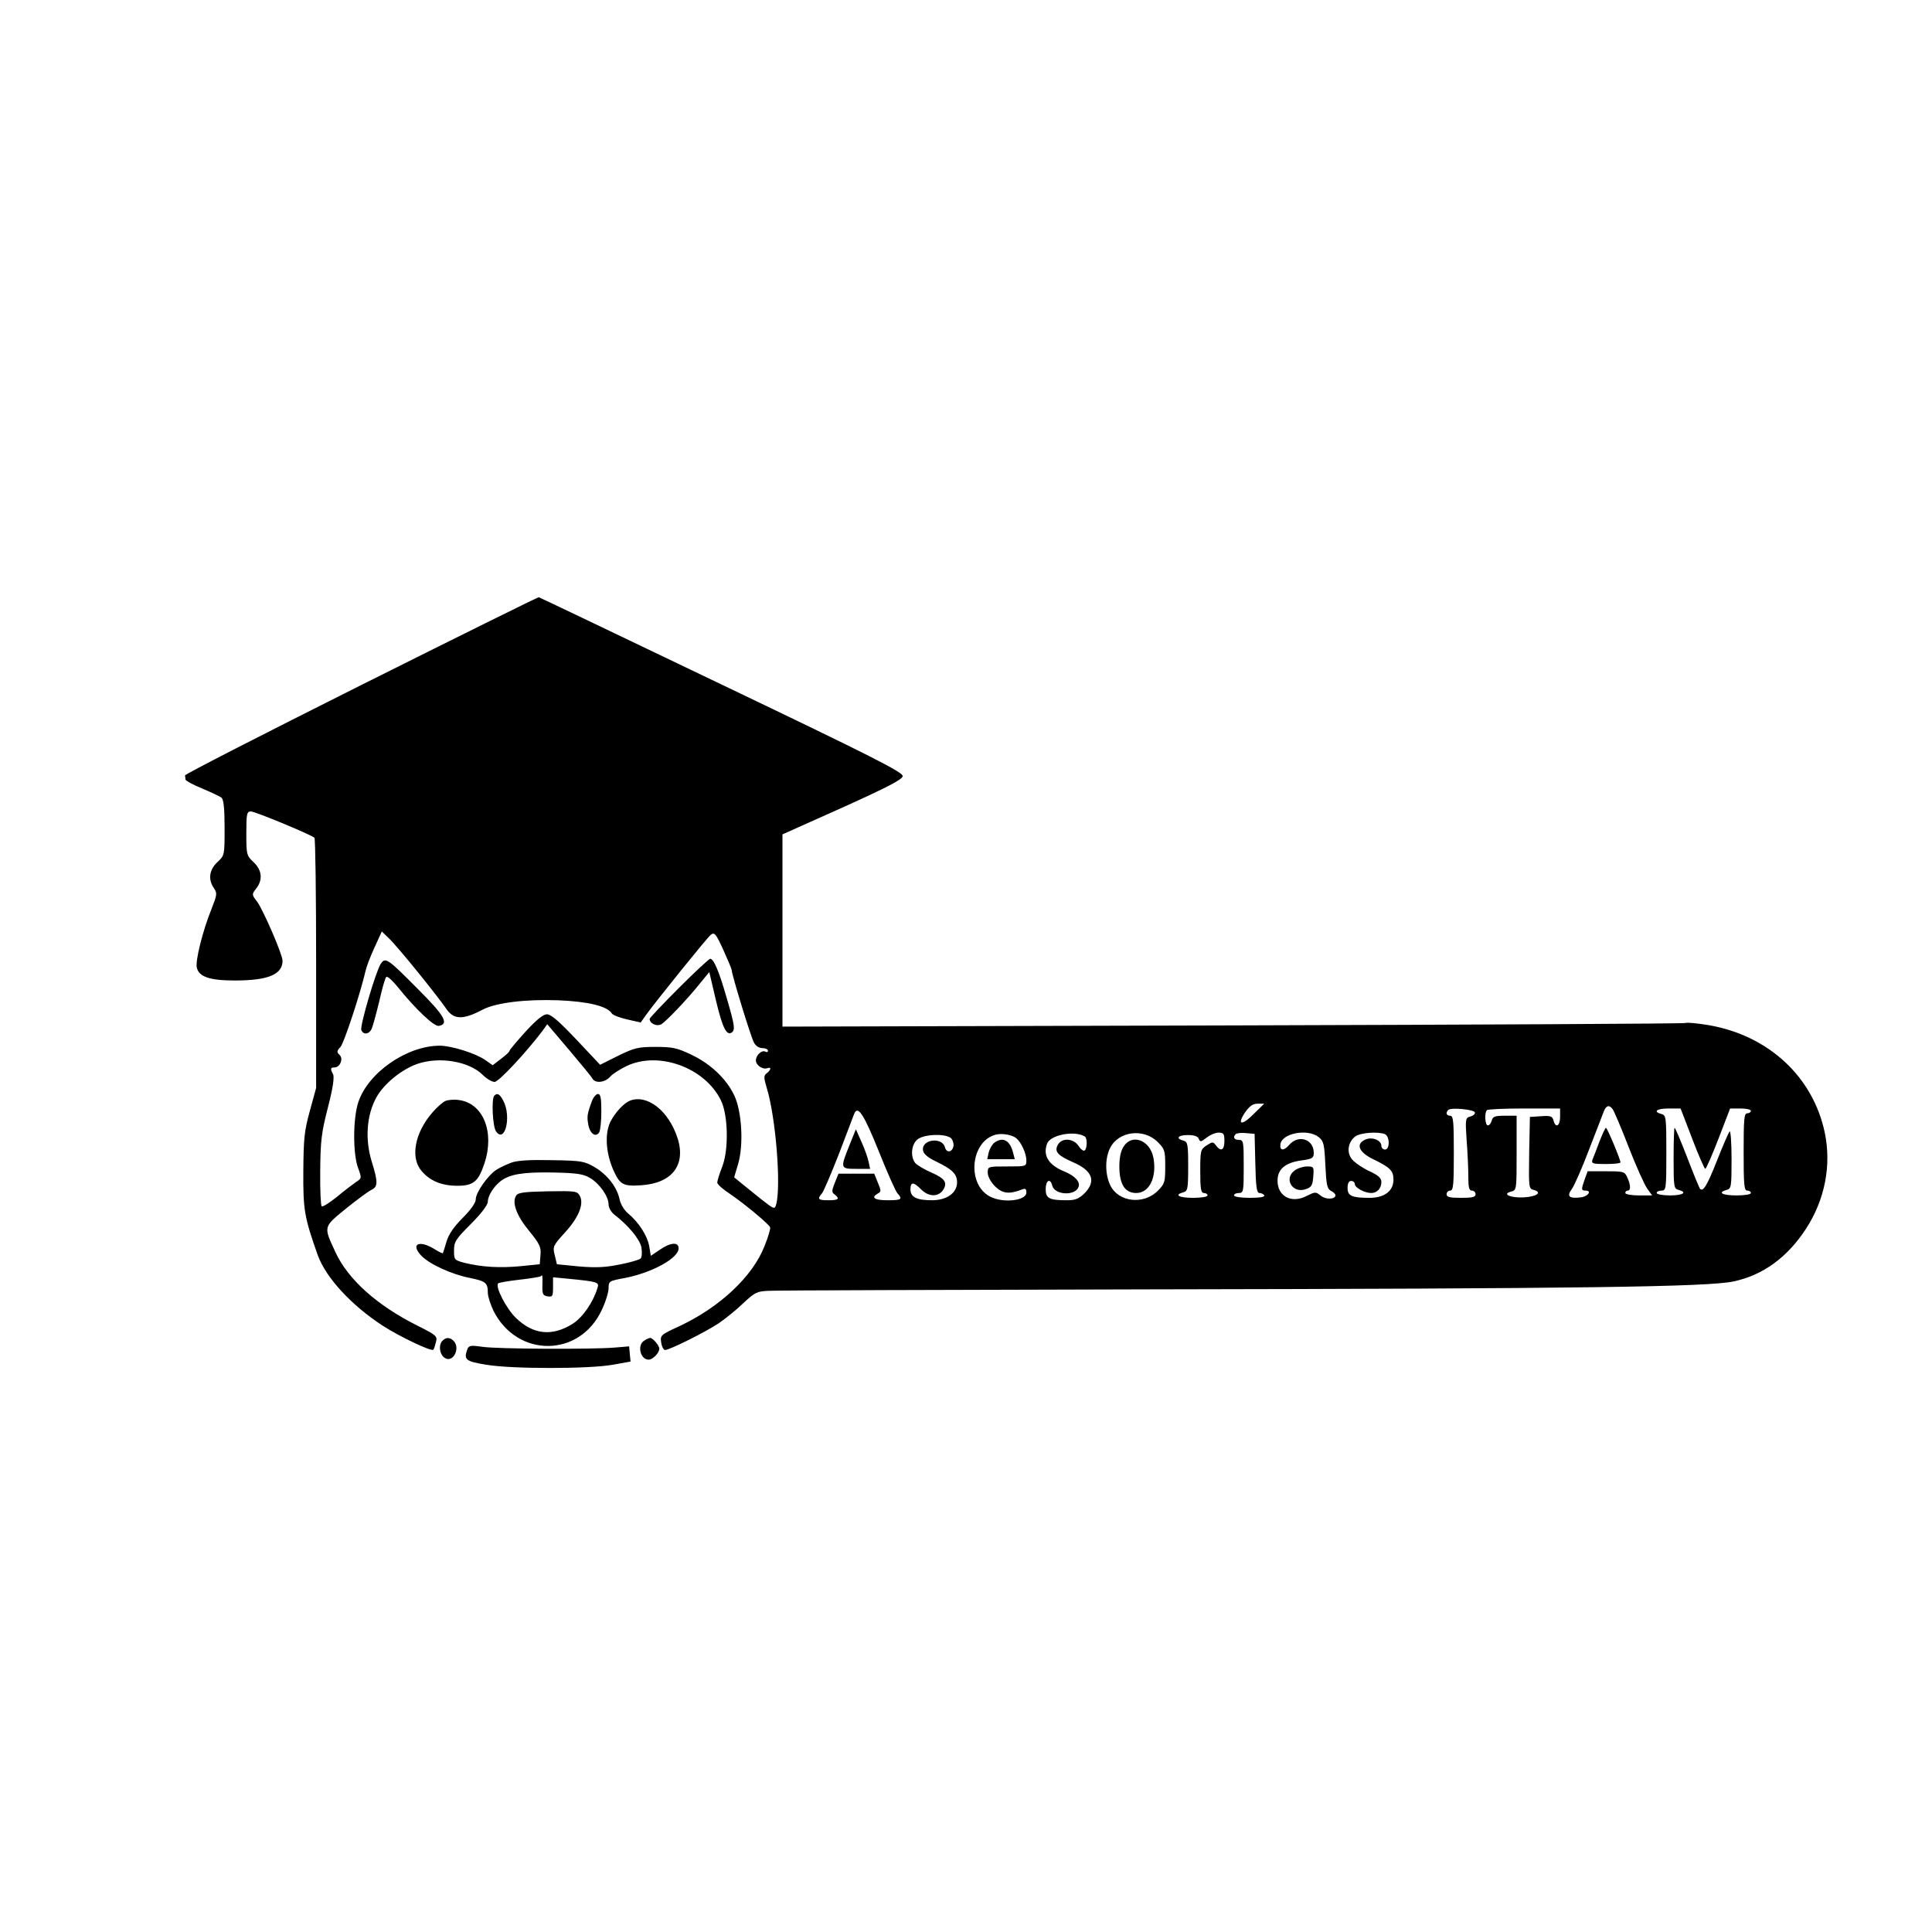
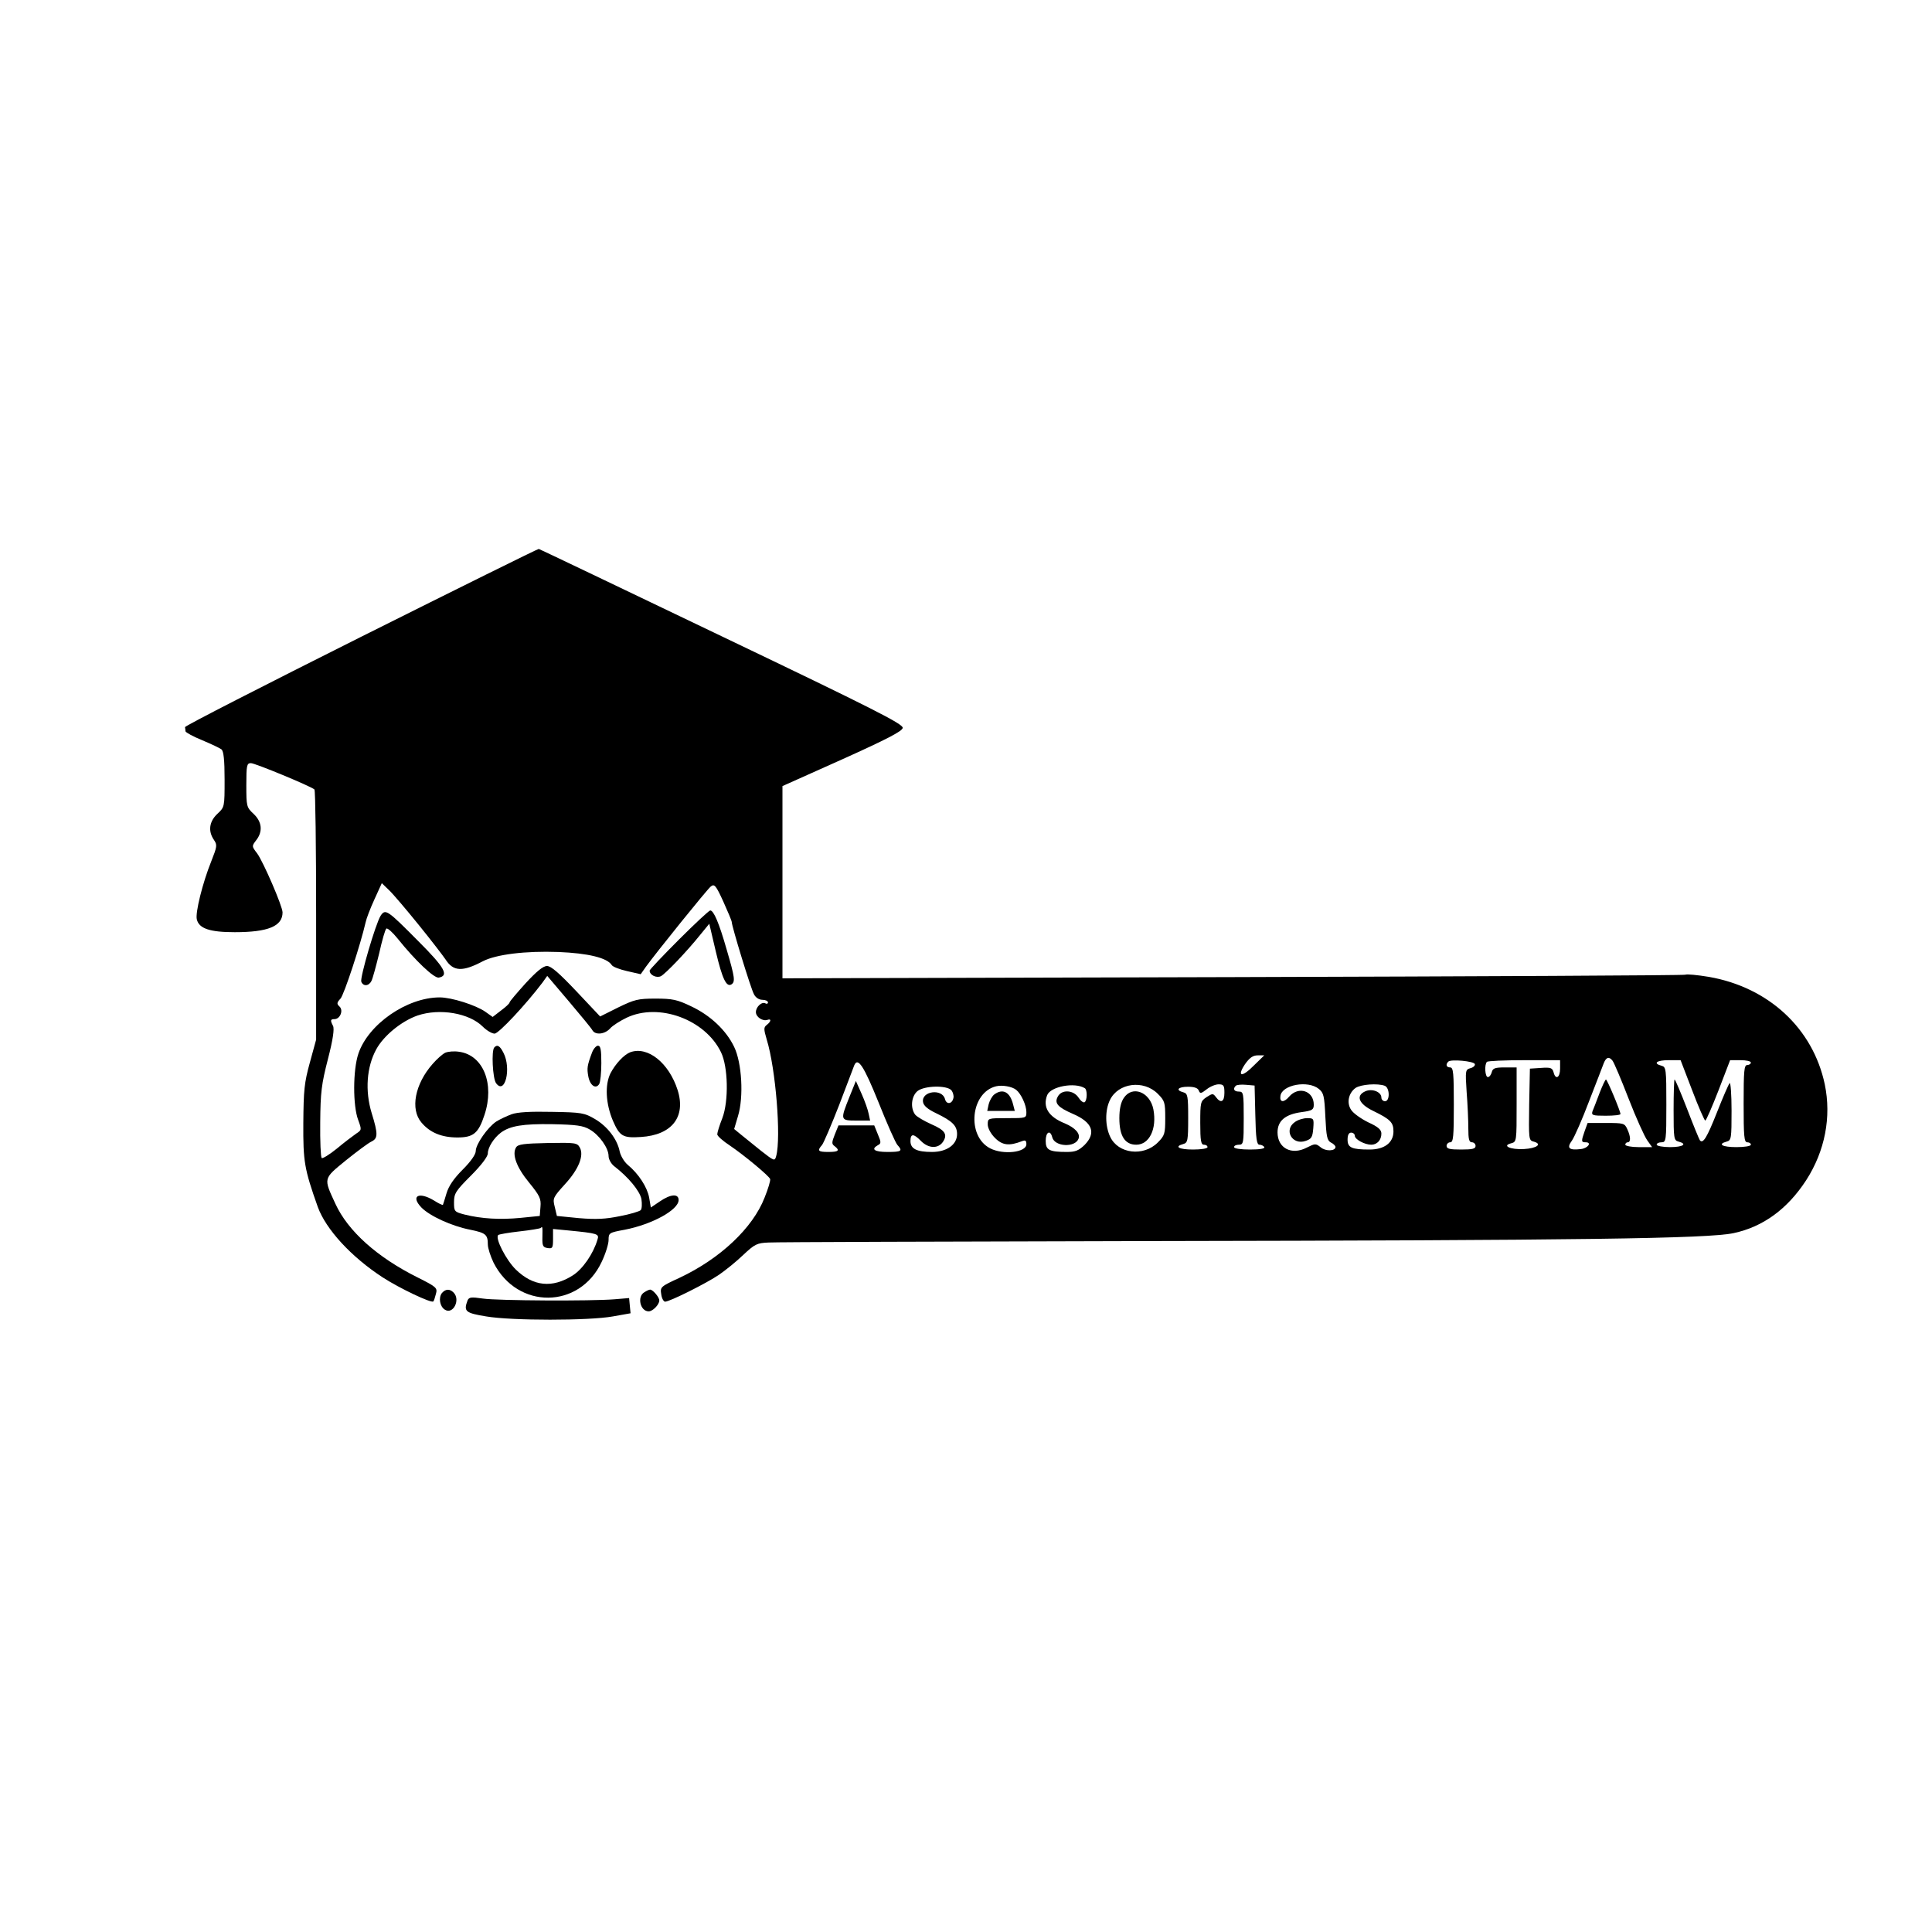
- <svg xmlns="http://www.w3.org/2000/svg" version="1.0" width="400pt" height="400pt" viewBox="0 0 800 800" preserveAspectRatio="xMidYMid meet">
+ <svg xmlns="http://www.w3.org/2000/svg" version="1.0" width="120pt" height="120pt" viewBox="0 20 800 800" preserveAspectRatio="xMidYMid meet">
  <g transform="translate(0,800) scale(0.1,-0.1)" fill="#000000" stroke="none">
    <path d="M1495 5163 c-401 -201 -730 -369 -729 -374 1 -5 2 -13 2 -17 1 -5 32 -22 69 -37 38 -16 74 -33 80 -38 9 -7 13 -44 13 -124 0 -115 0 -115 -30 -143 -34 -32 -39 -72 -14 -108 14 -21 13 -27 -11 -88 -36 -89 -67 -214 -60 -241 9 -38 54 -53 157 -53 139 0 198 25 198 82 0 25 -79 208 -105 244 -23 30 -23 30 -4 55 28 36 24 76 -11 109 -29 27 -30 31 -30 119 0 82 2 91 19 91 17 0 247 -95 263 -109 4 -4 7 -238 7 -521 l0 -515 -26 -95 c-23 -83 -26 -115 -27 -250 -1 -160 4 -190 60 -348 34 -93 138 -206 268 -291 71 -46 202 -108 210 -100 3 2 7 16 11 31 7 25 3 29 -77 69 -166 83 -287 191 -339 304 -50 108 -51 103 43 180 46 37 93 72 106 78 27 13 28 31 1 118 -28 92 -21 191 19 264 31 57 105 117 171 140 92 31 214 10 270 -46 16 -16 38 -29 49 -29 17 0 129 120 198 211 l20 28 90 -106 c49 -58 93 -111 97 -119 12 -21 51 -17 73 7 10 12 42 32 69 45 133 63 324 -7 390 -142 30 -60 33 -203 6 -274 -12 -30 -21 -60 -21 -67 0 -7 24 -28 53 -47 59 -40 160 -124 166 -138 2 -6 -8 -40 -23 -77 -49 -126 -184 -253 -352 -332 -78 -36 -81 -38 -76 -68 2 -17 10 -31 16 -31 19 0 173 77 224 112 26 18 71 54 100 82 48 45 57 49 105 51 28 2 736 4 1572 6 1796 3 2317 10 2424 33 121 26 222 99 300 219 78 121 105 262 77 397 -49 232 -233 402 -480 445 -48 8 -92 12 -97 9 -5 -3 -848 -7 -1874 -10 l-1865 -5 0 398 0 398 248 111 c184 83 248 116 250 130 2 16 -122 79 -749 379 -413 198 -754 361 -758 362 -3 1 -334 -163 -736 -364z m239 -1193 c51 -63 101 -128 111 -143 32 -50 70 -52 155 -7 55 28 175 43 312 38 123 -5 202 -24 221 -54 4 -7 32 -18 63 -25 l57 -13 21 30 c45 62 253 320 269 333 15 12 21 6 52 -62 19 -42 35 -80 35 -85 0 -17 79 -276 92 -299 7 -14 21 -23 35 -23 13 0 23 -5 23 -11 0 -5 -5 -7 -10 -4 -15 9 -40 -14 -40 -36 0 -20 28 -39 48 -32 17 6 15 -7 -3 -21 -13 -10 -13 -17 0 -61 37 -120 60 -405 39 -482 -6 -22 -8 -21 -63 22 -31 25 -68 55 -83 67 l-28 23 16 54 c24 79 16 220 -16 286 -33 69 -99 131 -178 168 -58 28 -78 32 -148 32 -73 0 -87 -4 -155 -37 l-74 -37 -98 104 c-71 75 -105 105 -122 105 -16 0 -43 -22 -89 -72 -36 -40 -66 -75 -66 -79 0 -4 -16 -19 -35 -33 l-35 -27 -31 22 c-39 27 -139 59 -188 59 -136 0 -296 -111 -337 -233 -23 -68 -23 -216 -1 -274 15 -41 15 -42 -8 -57 -13 -9 -49 -36 -80 -62 -31 -25 -60 -43 -63 -39 -4 4 -7 70 -6 148 1 124 5 157 32 262 21 81 27 125 21 137 -12 23 -11 28 6 28 23 0 38 36 21 52 -12 11 -12 16 4 33 15 17 83 224 104 316 3 15 19 57 36 94 l31 68 30 -29 c17 -16 72 -81 123 -144z m3459 -581 c-50 -51 -73 -49 -38 4 19 27 33 37 53 37 l27 0 -42 -41z m1484 19 c6 -7 36 -78 67 -158 31 -80 66 -157 77 -172 l20 -28 -56 0 c-30 0 -55 5 -55 10 0 6 5 10 10 10 13 0 13 23 -2 55 -11 24 -15 25 -88 25 l-76 0 -12 -33 c-15 -43 -15 -47 4 -47 27 0 9 -25 -20 -28 -49 -6 -60 4 -37 35 11 16 43 89 71 163 29 74 56 145 61 158 10 25 22 28 36 10z m-570 -14 c2 -6 -6 -14 -18 -17 -21 -6 -22 -9 -16 -98 4 -51 7 -118 7 -151 0 -45 3 -58 15 -58 8 0 15 -7 15 -15 0 -12 -13 -15 -60 -15 -47 0 -60 3 -60 15 0 8 7 15 15 15 13 0 15 24 15 155 0 131 -2 155 -15 155 -16 0 -20 12 -8 24 11 11 106 2 110 -10z m353 -19 c0 -38 -19 -48 -27 -15 -5 18 -12 21 -52 18 l-46 -3 -3 -148 c-2 -143 -2 -149 18 -154 38 -10 14 -28 -40 -31 -56 -3 -93 14 -52 24 22 6 22 9 22 160 l0 154 -49 0 c-40 0 -50 -3 -54 -20 -3 -11 -10 -20 -16 -20 -12 0 -15 52 -4 63 3 4 73 7 155 7 l148 0 0 -35z m547 -90 c26 -69 51 -125 54 -125 4 0 28 56 55 125 l48 125 43 0 c24 0 43 -4 43 -10 0 -5 -7 -10 -15 -10 -13 0 -15 -24 -15 -160 0 -136 2 -160 15 -160 8 0 15 -4 15 -10 0 -6 -27 -10 -60 -10 -58 0 -80 12 -40 23 19 5 20 14 20 128 0 68 -4 119 -8 114 -5 -6 -28 -59 -52 -120 -42 -106 -58 -132 -71 -117 -3 4 -27 62 -53 130 -26 67 -49 122 -52 122 -2 0 -4 -57 -4 -126 0 -117 1 -126 20 -131 39 -10 19 -23 -35 -23 -30 0 -55 5 -55 10 0 6 9 10 20 10 19 0 20 7 20 156 0 147 -1 156 -20 161 -37 10 -20 23 29 23 l50 0 48 -125z m-3369 -50 c35 -88 70 -167 78 -176 23 -25 17 -29 -41 -29 -54 0 -70 11 -40 28 14 7 14 12 0 45 l-15 37 -74 0 -74 0 -15 -37 c-13 -33 -14 -40 -1 -49 23 -18 16 -24 -26 -24 -43 0 -47 5 -26 29 7 9 39 84 71 166 31 83 60 156 62 163 15 37 40 -2 101 -153z m570 52 c20 -16 42 -63 42 -92 0 -25 -1 -25 -80 -25 -79 0 -80 0 -80 -26 0 -15 12 -38 30 -56 31 -31 59 -34 113 -13 13 5 17 2 17 -13 0 -34 -96 -45 -150 -17 -99 51 -81 232 25 257 25 6 66 -1 83 -15z m284 7 c11 -7 10 -51 -1 -58 -5 -3 -16 5 -25 19 -21 32 -70 35 -86 4 -15 -27 0 -44 62 -71 82 -35 98 -79 49 -129 -24 -23 -38 -29 -73 -29 -74 0 -88 8 -88 46 0 37 19 47 27 15 10 -40 95 -44 109 -6 8 21 -14 45 -56 63 -68 27 -93 67 -74 117 14 36 114 55 156 29z m302 -23 c29 -29 31 -36 31 -101 0 -64 -2 -72 -31 -101 -59 -59 -164 -47 -197 24 -21 44 -22 109 -1 152 34 71 139 85 198 26z m276 4 c0 -38 -15 -45 -35 -18 -12 16 -14 16 -39 0 -25 -17 -26 -21 -26 -107 0 -73 3 -90 15 -90 8 0 15 -4 15 -10 0 -6 -27 -10 -60 -10 -58 0 -80 12 -40 23 18 5 20 14 20 107 0 93 -2 102 -20 107 -34 9 -22 23 19 23 26 0 41 -5 45 -16 5 -13 9 -13 32 5 15 12 37 21 50 21 21 0 24 -5 24 -35z m128 -92 c2 -98 6 -123 17 -123 7 0 17 -4 20 -10 4 -6 -18 -10 -59 -10 -37 0 -66 4 -66 10 0 6 9 10 20 10 19 0 20 7 20 110 0 103 -1 110 -20 110 -20 0 -26 11 -13 24 4 4 23 6 43 4 l35 -3 3 -122z m263 108 c20 -16 23 -29 27 -115 4 -82 7 -98 23 -107 11 -5 19 -14 19 -18 0 -18 -41 -19 -61 -2 -21 17 -24 16 -58 -1 -63 -33 -121 -2 -121 63 0 48 32 75 100 84 44 6 50 10 50 31 0 57 -63 78 -102 33 -22 -26 -40 -24 -36 3 6 46 114 66 159 29z m273 13 c21 -8 22 -64 1 -64 -8 0 -15 7 -15 15 0 24 -39 39 -67 26 -40 -18 -27 -52 33 -81 72 -35 84 -48 84 -85 0 -47 -38 -75 -99 -75 -74 0 -91 8 -91 41 0 19 5 29 15 29 8 0 15 -6 15 -13 0 -15 41 -37 68 -37 24 0 42 19 42 46 0 16 -13 28 -55 47 -30 15 -61 37 -70 51 -20 29 -11 70 18 91 22 15 92 20 121 9z m-1794 -19 c6 -8 10 -22 8 -31 -5 -26 -29 -29 -35 -5 -12 45 -98 33 -91 -12 2 -15 19 -30 55 -47 66 -32 86 -51 86 -86 0 -44 -43 -74 -104 -74 -63 0 -89 13 -89 45 0 32 13 32 44 0 31 -31 70 -32 90 -4 21 31 10 49 -48 74 -29 13 -58 30 -66 39 -21 27 -17 76 9 98 29 23 122 25 141 3z" />
    <path d="M1576 4008 c-21 -34 -86 -256 -80 -273 8 -20 31 -19 42 3 5 9 19 61 32 114 12 54 25 100 30 103 5 3 26 -16 47 -42 72 -90 151 -165 170 -161 43 8 25 41 -84 150 -130 131 -137 136 -157 106z" />
    <path d="M2811 3909 c-66 -66 -121 -124 -121 -128 0 -19 29 -32 47 -23 20 11 108 103 164 173 l36 44 27 -115 c27 -114 44 -149 65 -136 16 11 14 28 -20 144 -32 112 -54 162 -68 162 -5 0 -63 -54 -130 -121z" />
    <path d="M6623 3273 c-12 -32 -25 -66 -29 -75 -5 -16 1 -18 55 -18 34 0 61 3 61 7 0 12 -55 143 -60 143 -3 0 -15 -26 -27 -57z" />
    <path d="M3517 3257 c-38 -95 -38 -97 29 -97 l57 0 -6 28 c-3 16 -16 53 -29 82 l-24 54 -27 -67z" />
    <path d="M4117 3268 c-9 -7 -19 -25 -23 -40 l-6 -28 57 0 57 0 -7 27 c-13 52 -43 67 -78 41z" />
    <path d="M4653 3253 c-12 -18 -18 -46 -18 -83 0 -74 23 -110 70 -110 54 0 86 65 71 146 -14 73 -88 101 -123 47z" />
    <path d="M5362 3154 c-48 -33 -11 -98 45 -78 24 8 28 16 31 52 3 40 2 42 -25 42 -16 0 -39 -7 -51 -16z" />
    <path d="M2047 3463 c-13 -12 -7 -129 7 -148 37 -51 64 61 31 125 -15 30 -26 36 -38 23z" />
    <path d="M2452 3443 c-21 -56 -22 -66 -16 -100 7 -38 31 -54 45 -32 5 8 9 47 9 87 0 55 -3 72 -14 72 -7 0 -18 -12 -24 -27z" />
    <path d="M1844 3441 c-11 -5 -35 -26 -53 -47 -73 -83 -93 -187 -46 -242 35 -42 84 -62 149 -62 66 0 87 17 112 93 43 129 -5 249 -106 262 -19 3 -44 1 -56 -4z" />
    <path d="M2610 3443 c-26 -10 -61 -47 -82 -87 -24 -48 -20 -126 10 -197 28 -64 41 -72 116 -67 128 8 187 83 152 194 -36 113 -124 183 -196 157z" />
    <path d="M2118 3186 c-21 -8 -49 -21 -63 -30 -35 -23 -85 -94 -85 -122 0 -14 -20 -43 -54 -77 -37 -37 -58 -68 -67 -98 -7 -24 -14 -46 -15 -48 -2 -2 -18 6 -37 18 -63 38 -98 19 -52 -29 34 -35 125 -77 202 -92 64 -13 73 -20 73 -61 0 -15 11 -49 24 -76 99 -194 355 -192 447 3 16 33 29 75 29 91 0 30 2 31 67 43 113 22 223 82 223 123 0 27 -33 25 -78 -6 l-37 -25 -7 41 c-8 43 -43 98 -89 136 -15 13 -29 37 -33 55 -10 51 -51 104 -102 134 -44 26 -56 28 -178 30 -90 2 -143 -1 -168 -10z m324 -63 c40 -23 78 -77 78 -110 0 -13 10 -31 22 -41 60 -46 107 -103 114 -137 3 -20 2 -41 -3 -46 -5 -5 -44 -17 -87 -25 -59 -12 -97 -14 -169 -8 l-91 9 -9 38 c-9 35 -7 39 42 93 57 62 80 119 62 152 -11 20 -18 21 -133 19 -98 -2 -123 -5 -131 -18 -18 -29 2 -83 54 -146 44 -54 50 -67 47 -100 l-3 -38 -80 -8 c-84 -8 -160 -4 -232 14 -42 11 -43 13 -43 51 0 36 7 47 70 110 43 43 70 79 70 92 0 25 25 64 54 86 38 28 91 37 213 35 100 -2 128 -6 155 -22z m-196 -445 c-1 -37 2 -43 22 -46 20 -3 22 1 22 38 l0 41 63 -6 c122 -12 129 -14 121 -38 -17 -58 -61 -122 -102 -148 -85 -54 -164 -46 -236 24 -40 39 -87 130 -73 143 3 3 43 10 88 15 46 5 85 12 88 14 7 8 8 7 7 -37z" />
    <path d="M1830 2446 c-15 -19 -9 -56 12 -69 34 -22 66 41 36 71 -16 16 -33 15 -48 -2z" />
    <path d="M2668 2449 c-31 -18 -17 -79 18 -79 17 0 44 28 44 45 0 14 -27 45 -38 45 -4 0 -15 -5 -24 -11z" />
    <path d="M1936 2415 c-17 -45 -9 -52 77 -66 105 -18 426 -18 525 0 l73 13 -3 31 -3 32 -60 -5 c-96 -8 -485 -6 -546 3 -48 7 -57 6 -63 -8z" />
  </g>
</svg>
